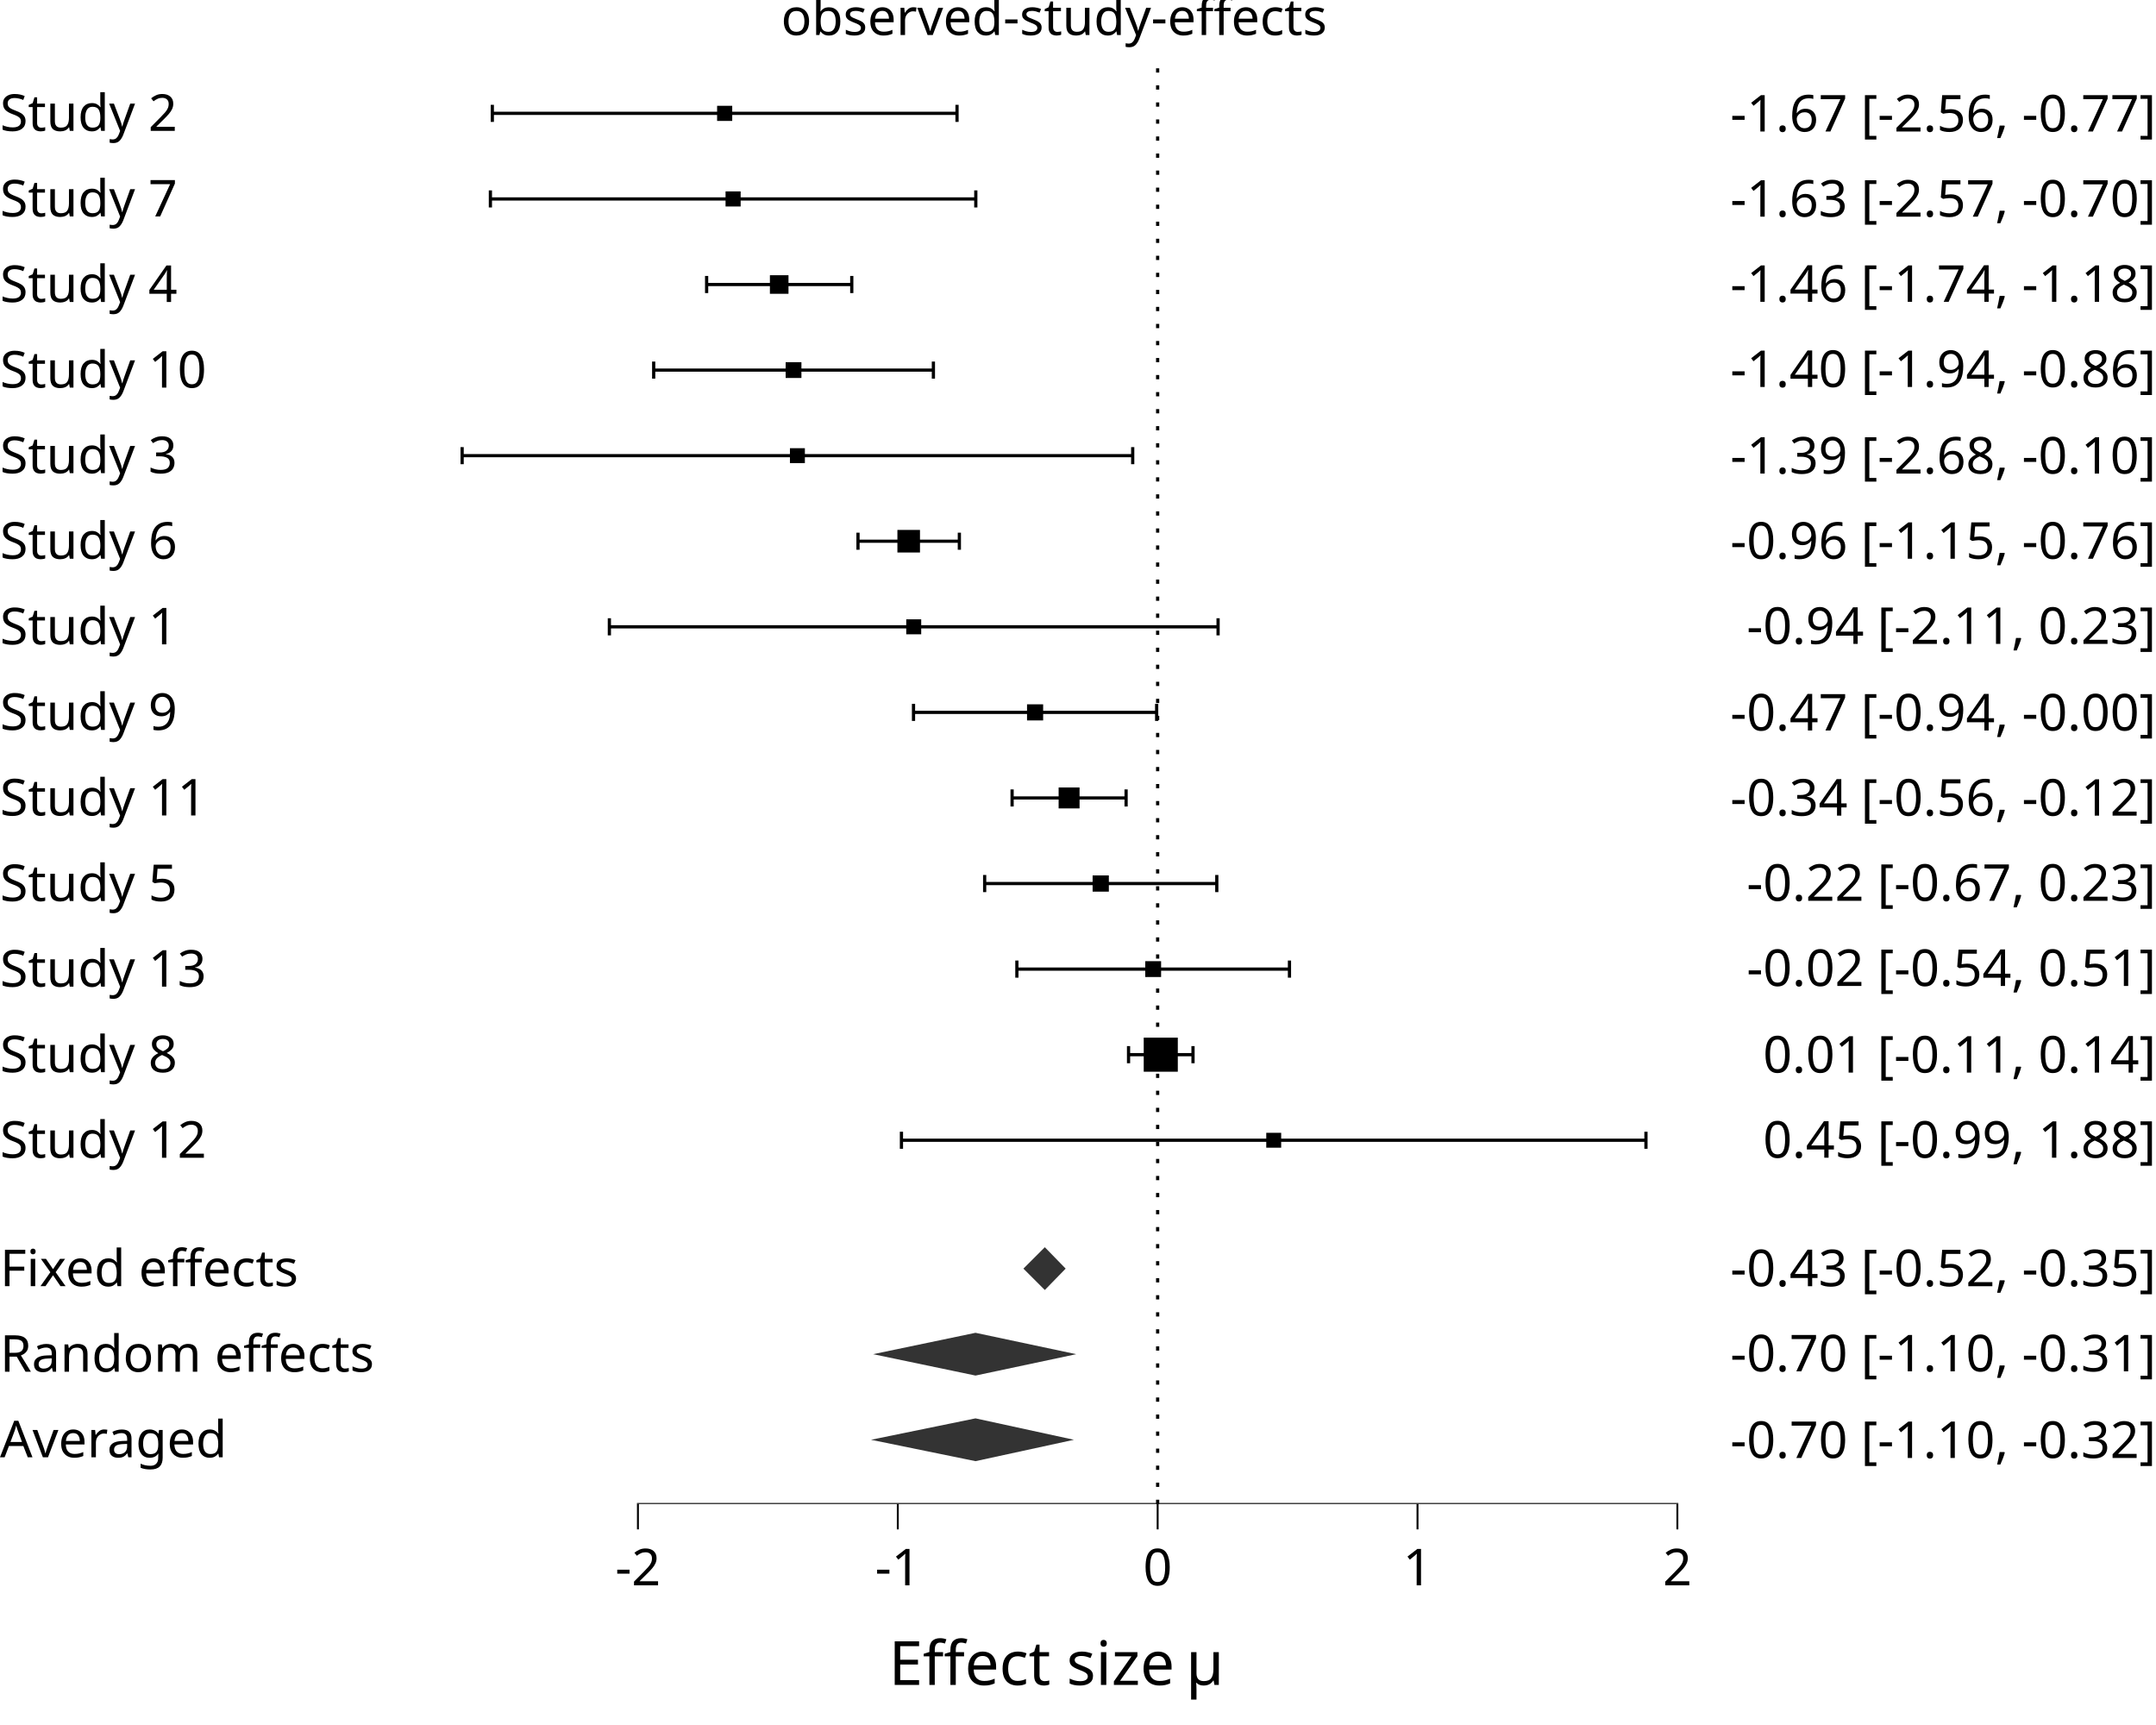
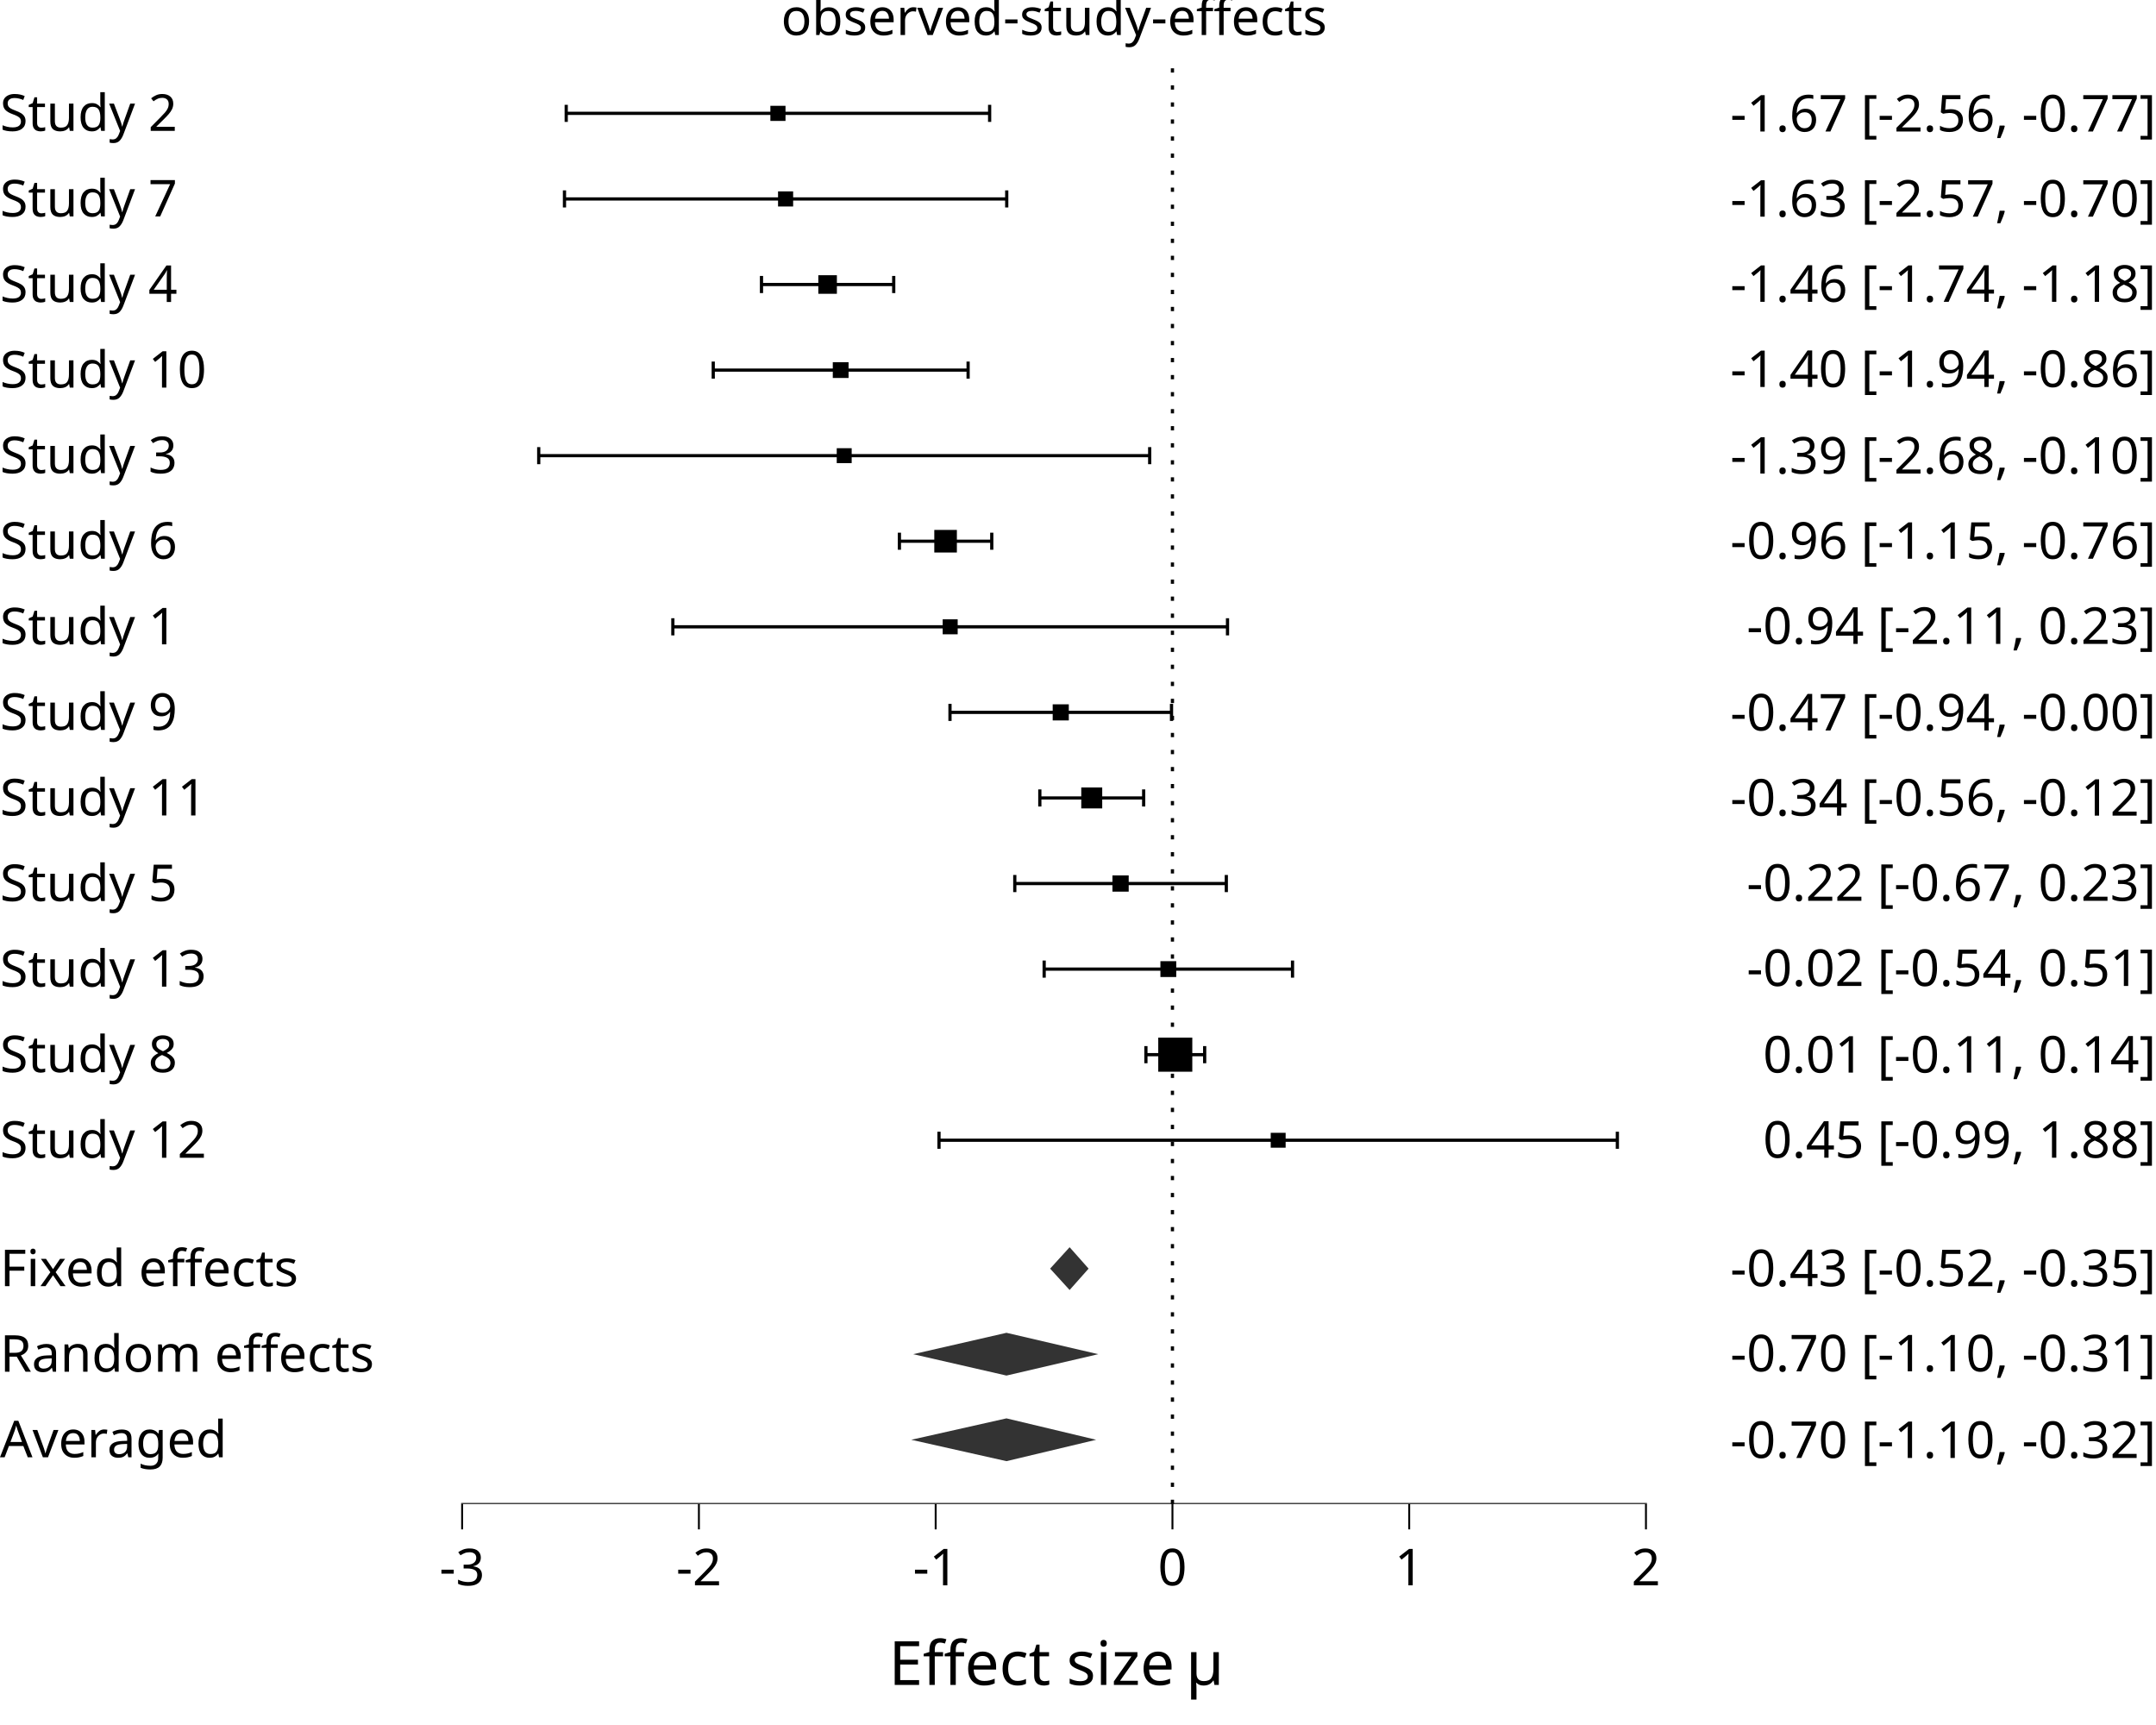
<svg xmlns="http://www.w3.org/2000/svg" class="svglite" data-engine-version="2.0" width="720.00pt" height="576.00pt" viewBox="0 0 720.00 576.00">
  <defs>
    <style type="text/css">
    .svglite line, .svglite polyline, .svglite polygon, .svglite path, .svglite rect, .svglite circle {
      fill: none;
      stroke: #000000;
      stroke-linecap: round;
      stroke-linejoin: round;
      stroke-miterlimit: 10.00;
    }
  </style>
  </defs>
  <rect width="100%" height="100%" style="stroke: none; fill: #FFFFFF;" />
  <defs>
    <clipPath id="cpMC4wMHw3MjAuMDB8MC4wMHw1NzYuMDA=">
      <rect x="0.00" y="0.00" width="720.00" height="576.00" />
    </clipPath>
  </defs>
  <g clip-path="url(#cpMC4wMHw3MjAuMDB8MC4wMHw1NzYuMDA=)">
    <rect x="0" y="0.00" width="720.00" height="576.00" style="stroke-width: 10.67; stroke: none;" />
  </g>
  <defs>
    <clipPath id="cpMTM0LjU2fDU2OS40NHwyMC43MXw1MDIuMTk=">
      <rect x="134.56" y="20.71" width="434.88" height="481.48" />
    </clipPath>
  </defs>
  <g clip-path="url(#cpMTM0LjU2fDU2OS40NHwyMC43MXw1MDIuMTk=)">
    <rect x="134.56" y="20.71" width="434.88" height="481.48" style="stroke-width: 10.67; stroke: none;" />
-     <line x1="386.60" y1="502.19" x2="386.60" y2="20.71" style="stroke-width: 1.07; stroke-dasharray: 1.42,4.27; stroke-linecap: butt;" />
-     <polyline points="406.78,212.16 406.78,206.44 " style="stroke-width: 1.07; stroke-linecap: butt;" />
-     <polyline points="406.78,209.30 203.50,209.30 " style="stroke-width: 1.07; stroke-linecap: butt;" />
-     <polyline points="203.50,212.16 203.50,206.44 " style="stroke-width: 1.07; stroke-linecap: butt;" />
-     <polyline points="319.60,40.71 319.60,35.00 " style="stroke-width: 1.07; stroke-linecap: butt;" />
-     <polyline points="319.60,37.85 164.41,37.85 " style="stroke-width: 1.07; stroke-linecap: butt;" />
-     <polyline points="164.41,40.71 164.41,35.00 " style="stroke-width: 1.07; stroke-linecap: butt;" />
-     <polyline points="378.27,155.01 378.27,149.29 " style="stroke-width: 1.07; stroke-linecap: butt;" />
-     <polyline points="378.27,152.15 154.33,152.15 " style="stroke-width: 1.07; stroke-linecap: butt;" />
-     <polyline points="154.33,155.01 154.33,149.29 " style="stroke-width: 1.07; stroke-linecap: butt;" />
-     <polyline points="284.45,97.86 284.45,92.14 " style="stroke-width: 1.07; stroke-linecap: butt;" />
-     <polyline points="284.45,95.00 235.98,95.00 " style="stroke-width: 1.07; stroke-linecap: butt;" />
-     <polyline points="235.98,97.86 235.98,92.14 " style="stroke-width: 1.07; stroke-linecap: butt;" />
-     <polyline points="406.35,297.88 406.35,292.16 " style="stroke-width: 1.07; stroke-linecap: butt;" />
-     <polyline points="406.35,295.02 328.83,295.02 " style="stroke-width: 1.07; stroke-linecap: butt;" />
-     <polyline points="328.83,297.88 328.83,292.16 " style="stroke-width: 1.07; stroke-linecap: butt;" />
-     <polyline points="320.38,183.58 320.38,177.87 " style="stroke-width: 1.07; stroke-linecap: butt;" />
-     <polyline points="320.38,180.72 286.53,180.72 " style="stroke-width: 1.07; stroke-linecap: butt;" />
-     <polyline points="286.53,183.58 286.53,177.87 " style="stroke-width: 1.07; stroke-linecap: butt;" />
-     <polyline points="325.87,69.28 325.87,63.57 " style="stroke-width: 1.07; stroke-linecap: butt;" />
-     <polyline points="325.87,66.43 163.77,66.43 " style="stroke-width: 1.07; stroke-linecap: butt;" />
-     <polyline points="163.77,69.28 163.77,63.57 " style="stroke-width: 1.07; stroke-linecap: butt;" />
-     <polyline points="398.41,355.03 398.41,349.31 " style="stroke-width: 1.07; stroke-linecap: butt;" />
-     <polyline points="398.41,352.17 376.88,352.17 " style="stroke-width: 1.07; stroke-linecap: butt;" />
-     <polyline points="376.88,355.03 376.88,349.31 " style="stroke-width: 1.07; stroke-linecap: butt;" />
-     <polyline points="386.27,240.73 386.27,235.02 " style="stroke-width: 1.07; stroke-linecap: butt;" />
-     <polyline points="386.27,237.87 305.07,237.87 " style="stroke-width: 1.07; stroke-linecap: butt;" />
-     <polyline points="305.07,240.73 305.07,235.02 " style="stroke-width: 1.07; stroke-linecap: butt;" />
-     <polyline points="311.71,126.43 311.71,120.72 " style="stroke-width: 1.07; stroke-linecap: butt;" />
-     <polyline points="311.71,123.58 218.30,123.58 " style="stroke-width: 1.07; stroke-linecap: butt;" />
-     <polyline points="218.30,126.43 218.30,120.72 " style="stroke-width: 1.07; stroke-linecap: butt;" />
-     <polyline points="376.06,269.30 376.06,263.59 " style="stroke-width: 1.07; stroke-linecap: butt;" />
-     <polyline points="376.06,266.45 337.99,266.45 " style="stroke-width: 1.07; stroke-linecap: butt;" />
-     <polyline points="337.99,269.30 337.99,263.59 " style="stroke-width: 1.07; stroke-linecap: butt;" />
-     <polyline points="549.67,383.60 549.67,377.89 " style="stroke-width: 1.07; stroke-linecap: butt;" />
-     <polyline points="549.67,380.74 301.04,380.74 " style="stroke-width: 1.07; stroke-linecap: butt;" />
-     <polyline points="301.04,383.60 301.04,377.89 " style="stroke-width: 1.07; stroke-linecap: butt;" />
-     <polyline points="430.62,326.45 430.62,320.74 " style="stroke-width: 1.07; stroke-linecap: butt;" />
-     <polyline points="430.62,323.60 339.59,323.60 " style="stroke-width: 1.07; stroke-linecap: butt;" />
-     <polyline points="339.59,326.45 339.59,320.74 " style="stroke-width: 1.07; stroke-linecap: butt;" />
-     <polygon points="302.64,211.80 307.64,211.80 307.64,206.80 302.64,206.80 " style="stroke-width: 0.71; stroke: none; fill: #000000;" />
-     <polygon points="239.48,40.38 244.53,40.38 244.53,35.33 239.48,35.33 " style="stroke-width: 0.71; stroke: none; fill: #000000;" />
-     <polygon points="263.80,154.64 268.79,154.64 268.79,149.66 263.80,149.66 " style="stroke-width: 0.71; stroke: none; fill: #000000;" />
-     <polygon points="257.11,98.10 263.32,98.10 263.32,91.90 257.11,91.90 " style="stroke-width: 0.71; stroke: none; fill: #000000;" />
-     <polygon points="364.88,297.73 370.30,297.73 370.30,292.31 364.88,292.31 " style="stroke-width: 0.71; stroke: none; fill: #000000;" />
-     <polygon points="299.69,184.49 307.23,184.49 307.23,176.95 299.69,176.95 " style="stroke-width: 0.71; stroke: none; fill: #000000;" />
-     <polygon points="242.30,68.95 247.34,68.95 247.34,63.91 242.30,63.91 " style="stroke-width: 0.71; stroke: none; fill: #000000;" />
-     <polygon points="381.95,357.86 393.33,357.86 393.33,346.48 381.95,346.48 " style="stroke-width: 0.71; stroke: none; fill: #000000;" />
-     <polygon points="342.98,240.56 348.36,240.56 348.36,235.18 342.98,235.18 " style="stroke-width: 0.71; stroke: none; fill: #000000;" />
-     <polygon points="262.37,126.21 267.64,126.21 267.64,120.94 262.37,120.94 " style="stroke-width: 0.71; stroke: none; fill: #000000;" />
-     <polygon points="353.53,269.94 360.52,269.94 360.52,262.95 353.53,262.95 " style="stroke-width: 0.71; stroke: none; fill: #000000;" />
-     <polygon points="422.87,383.23 427.85,383.23 427.85,378.26 422.87,378.26 " style="stroke-width: 0.71; stroke: none; fill: #000000;" />
-     <polygon points="382.46,326.24 387.75,326.24 387.75,320.95 382.46,320.95 " style="stroke-width: 0.71; stroke: none; fill: #000000;" />
-     <line x1="212.72" y1="502.19" x2="560.48" y2="502.19" style="stroke-width: 0.64; stroke-linecap: butt;" />
-     <polygon points="290.87,480.76 325.77,473.61 358.64,480.76 325.77,487.90 " style="stroke-width: 1.07; stroke: none; fill: #333333;" />
-     <polygon points="341.77,423.61 348.92,416.46 355.88,423.61 348.92,430.75 " style="stroke-width: 1.07; stroke: none; fill: #333333;" />
-     <polygon points="291.57,452.18 325.77,445.04 359.41,452.18 325.77,459.32 " style="stroke-width: 1.07; stroke: none; fill: #333333;" />
+     <line x1="391.54" y1="502.19" x2="391.54" y2="20.71" style="stroke-width: 1.07; stroke-dasharray: 1.42,4.27; stroke-linecap: butt;" />
+     <polyline points="409.93,212.16 409.93,206.44 " style="stroke-width: 1.07; stroke-linecap: butt;" />
+     <polyline points="409.93,209.30 224.70,209.30 " style="stroke-width: 1.07; stroke-linecap: butt;" />
+     <polyline points="224.70,212.16 224.70,206.44 " style="stroke-width: 1.07; stroke-linecap: butt;" />
+     <polyline points="330.49,40.71 330.49,35.00 " style="stroke-width: 1.07; stroke-linecap: butt;" />
+     <polyline points="330.49,37.85 189.09,37.85 " style="stroke-width: 1.07; stroke-linecap: butt;" />
+     <polyline points="189.09,40.71 189.09,35.00 " style="stroke-width: 1.07; stroke-linecap: butt;" />
+     <polyline points="383.94,155.01 383.94,149.29 " style="stroke-width: 1.07; stroke-linecap: butt;" />
+     <polyline points="383.94,152.15 179.91,152.15 " style="stroke-width: 1.07; stroke-linecap: butt;" />
+     <polyline points="179.91,155.01 179.91,149.29 " style="stroke-width: 1.07; stroke-linecap: butt;" />
+     <polyline points="298.46,97.86 298.46,92.14 " style="stroke-width: 1.07; stroke-linecap: butt;" />
+     <polyline points="298.46,95.00 254.30,95.00 " style="stroke-width: 1.07; stroke-linecap: butt;" />
+     <polyline points="254.30,97.86 254.30,92.14 " style="stroke-width: 1.07; stroke-linecap: butt;" />
+     <polyline points="409.53,297.88 409.53,292.16 " style="stroke-width: 1.07; stroke-linecap: butt;" />
+     <polyline points="409.53,295.02 338.89,295.02 " style="stroke-width: 1.07; stroke-linecap: butt;" />
+     <polyline points="338.89,297.88 338.89,292.16 " style="stroke-width: 1.07; stroke-linecap: butt;" />
+     <polyline points="331.20,183.58 331.20,177.87 " style="stroke-width: 1.07; stroke-linecap: butt;" />
+     <polyline points="331.20,180.72 300.36,180.72 " style="stroke-width: 1.07; stroke-linecap: butt;" />
+     <polyline points="300.36,183.58 300.36,177.87 " style="stroke-width: 1.07; stroke-linecap: butt;" />
+     <polyline points="336.20,69.28 336.20,63.57 " style="stroke-width: 1.07; stroke-linecap: butt;" />
+     <polyline points="336.20,66.43 188.51,66.43 " style="stroke-width: 1.07; stroke-linecap: butt;" />
+     <polyline points="188.51,69.28 188.51,63.57 " style="stroke-width: 1.07; stroke-linecap: butt;" />
+     <polyline points="402.30,355.03 402.30,349.31 " style="stroke-width: 1.07; stroke-linecap: butt;" />
+     <polyline points="402.30,352.17 382.68,352.17 " style="stroke-width: 1.07; stroke-linecap: butt;" />
+     <polyline points="382.68,355.03 382.68,349.31 " style="stroke-width: 1.07; stroke-linecap: butt;" />
+     <polyline points="391.23,240.73 391.23,235.02 " style="stroke-width: 1.07; stroke-linecap: butt;" />
+     <polyline points="391.23,237.87 317.25,237.87 " style="stroke-width: 1.07; stroke-linecap: butt;" />
+     <polyline points="317.25,240.73 317.25,235.02 " style="stroke-width: 1.07; stroke-linecap: butt;" />
+     <polyline points="323.30,126.43 323.30,120.72 " style="stroke-width: 1.07; stroke-linecap: butt;" />
+     <polyline points="323.30,123.58 238.19,123.58 " style="stroke-width: 1.07; stroke-linecap: butt;" />
+     <polyline points="238.19,126.43 238.19,120.72 " style="stroke-width: 1.07; stroke-linecap: butt;" />
+     <polyline points="381.93,269.30 381.93,263.59 " style="stroke-width: 1.07; stroke-linecap: butt;" />
+     <polyline points="381.93,266.45 347.25,266.45 " style="stroke-width: 1.07; stroke-linecap: butt;" />
+     <polyline points="347.25,269.30 347.25,263.59 " style="stroke-width: 1.07; stroke-linecap: butt;" />
+     <polyline points="540.12,383.60 540.12,377.89 " style="stroke-width: 1.07; stroke-linecap: butt;" />
+     <polyline points="540.12,380.74 313.58,380.74 " style="stroke-width: 1.07; stroke-linecap: butt;" />
+     <polyline points="313.58,383.60 313.58,377.89 " style="stroke-width: 1.07; stroke-linecap: butt;" />
+     <polyline points="431.64,326.45 431.64,320.74 " style="stroke-width: 1.07; stroke-linecap: butt;" />
+     <polyline points="431.64,323.60 348.70,323.60 " style="stroke-width: 1.07; stroke-linecap: butt;" />
+     <polyline points="348.70,326.45 348.70,320.74 " style="stroke-width: 1.07; stroke-linecap: butt;" />
+     <polygon points="314.81,211.80 319.82,211.80 319.82,206.80 314.81,206.80 " style="stroke-width: 0.71; stroke: none; fill: #000000;" />
+     <polygon points="257.27,40.38 262.32,40.38 262.32,35.33 257.27,35.33 " style="stroke-width: 0.71; stroke: none; fill: #000000;" />
+     <polygon points="279.43,154.64 284.42,154.64 284.42,149.66 279.43,149.66 " style="stroke-width: 0.71; stroke: none; fill: #000000;" />
+     <polygon points="273.28,98.10 279.48,98.10 279.48,91.90 273.28,91.90 " style="stroke-width: 0.71; stroke: none; fill: #000000;" />
+     <polygon points="371.50,297.73 376.93,297.73 376.93,292.31 371.50,292.31 " style="stroke-width: 0.71; stroke: none; fill: #000000;" />
+     <polygon points="312.01,184.49 319.55,184.49 319.55,176.95 312.01,176.95 " style="stroke-width: 0.71; stroke: none; fill: #000000;" />
+     <polygon points="259.83,68.95 264.87,68.95 264.87,63.91 259.83,63.91 " style="stroke-width: 0.71; stroke: none; fill: #000000;" />
+     <polygon points="386.80,357.86 398.17,357.86 398.17,346.48 386.80,346.48 " style="stroke-width: 0.71; stroke: none; fill: #000000;" />
+     <polygon points="351.55,240.56 356.93,240.56 356.93,235.18 351.55,235.18 " style="stroke-width: 0.71; stroke: none; fill: #000000;" />
+     <polygon points="278.11,126.21 283.38,126.21 283.38,120.94 278.11,120.94 " style="stroke-width: 0.71; stroke: none; fill: #000000;" />
+     <polygon points="361.09,269.94 368.09,269.94 368.09,262.95 361.09,262.95 " style="stroke-width: 0.71; stroke: none; fill: #000000;" />
+     <polygon points="424.36,383.23 429.34,383.23 429.34,378.26 424.36,378.26 " style="stroke-width: 0.71; stroke: none; fill: #000000;" />
+     <polygon points="387.52,326.24 392.81,326.24 392.81,320.95 387.52,320.95 " style="stroke-width: 0.71; stroke: none; fill: #000000;" />
+     <line x1="154.01" y1="502.19" x2="549.99" y2="502.19" style="stroke-width: 0.64; stroke-linecap: butt;" />
+     <polygon points="304.31,480.76 336.11,473.61 366.06,480.76 336.11,487.90 " style="stroke-width: 1.07; stroke: none; fill: #333333;" />
+     <polygon points="350.69,423.61 357.20,416.46 363.54,423.61 357.20,430.75 " style="stroke-width: 1.07; stroke: none; fill: #333333;" />
+     <polygon points="304.95,452.18 336.11,445.04 366.76,452.18 336.11,459.32 " style="stroke-width: 1.07; stroke: none; fill: #333333;" />
    <rect x="134.56" y="20.71" width="434.88" height="481.48" style="stroke-width: 0.00; stroke: none;" />
  </g>
  <g clip-path="url(#cpMC4wMHw3MjAuMDB8MC4wMHw1NzYuMDA=)">
    <text x="0" y="215.15" style="font-size: 17.00px; font-family: sans;" textLength="57.66px" lengthAdjust="spacingAndGlyphs">Study 1</text>
    <text x="0" y="43.70" style="font-size: 17.00px; font-family: sans;" textLength="57.66px" lengthAdjust="spacingAndGlyphs">Study 2</text>
    <text x="0" y="158.00" style="font-size: 17.00px; font-family: sans;" textLength="57.66px" lengthAdjust="spacingAndGlyphs">Study 3</text>
    <text x="0" y="100.85" style="font-size: 17.00px; font-family: sans;" textLength="57.66px" lengthAdjust="spacingAndGlyphs">Study 4</text>
    <text x="0" y="300.87" style="font-size: 17.00px; font-family: sans;" textLength="57.66px" lengthAdjust="spacingAndGlyphs">Study 5</text>
    <text x="0" y="186.57" style="font-size: 17.00px; font-family: sans;" textLength="57.66px" lengthAdjust="spacingAndGlyphs">Study 6</text>
    <text x="0" y="72.28" style="font-size: 17.00px; font-family: sans;" textLength="57.66px" lengthAdjust="spacingAndGlyphs">Study 7</text>
    <text x="0" y="358.02" style="font-size: 17.00px; font-family: sans;" textLength="57.66px" lengthAdjust="spacingAndGlyphs">Study 8</text>
    <text x="0" y="243.72" style="font-size: 17.00px; font-family: sans;" textLength="57.66px" lengthAdjust="spacingAndGlyphs">Study 9</text>
    <text x="0" y="129.43" style="font-size: 17.00px; font-family: sans;" textLength="67.12px" lengthAdjust="spacingAndGlyphs">Study 10</text>
    <text x="0" y="272.30" style="font-size: 17.00px; font-family: sans;" textLength="67.12px" lengthAdjust="spacingAndGlyphs">Study 11</text>
    <text x="0" y="386.59" style="font-size: 17.00px; font-family: sans;" textLength="67.12px" lengthAdjust="spacingAndGlyphs">Study 12</text>
    <text x="0" y="329.45" style="font-size: 17.00px; font-family: sans;" textLength="67.12px" lengthAdjust="spacingAndGlyphs">Study 13</text>
    <text x="0" y="429.46" style="font-size: 17.00px; font-family: sans;" textLength="96.39px" lengthAdjust="spacingAndGlyphs">Fixed effects</text>
    <text x="0" y="458.03" style="font-size: 17.00px; font-family: sans;" textLength="119.09px" lengthAdjust="spacingAndGlyphs">Random effects</text>
    <text x="0" y="486.60" style="font-size: 17.00px; font-family: sans;" textLength="72.79px" lengthAdjust="spacingAndGlyphs">Averaged</text>
    <text x="720.00" y="215.00" text-anchor="end" style="font-size: 17.00px; font-family: sans;" textLength="134.20px" lengthAdjust="spacingAndGlyphs">-0.94 [-2.11, 0.23]</text>
    <text x="720.00" y="43.91" text-anchor="end" style="font-size: 17.00px; font-family: sans;" textLength="139.86px" lengthAdjust="spacingAndGlyphs">-1.67 [-2.56, -0.77]</text>
    <text x="720.00" y="158.13" text-anchor="end" style="font-size: 17.00px; font-family: sans;" textLength="139.86px" lengthAdjust="spacingAndGlyphs">-1.39 [-2.68, -0.10]</text>
    <text x="720.00" y="100.78" text-anchor="end" style="font-size: 17.00px; font-family: sans;" textLength="139.86px" lengthAdjust="spacingAndGlyphs">-1.46 [-1.74, -1.18]</text>
    <text x="720.00" y="300.79" text-anchor="end" style="font-size: 17.00px; font-family: sans;" textLength="134.20px" lengthAdjust="spacingAndGlyphs">-0.22 [-0.67, 0.23]</text>
    <text x="720.00" y="186.57" text-anchor="end" style="font-size: 17.00px; font-family: sans;" textLength="139.86px" lengthAdjust="spacingAndGlyphs">-0.96 [-1.15, -0.76]</text>
    <text x="720.00" y="72.34" text-anchor="end" style="font-size: 17.00px; font-family: sans;" textLength="139.86px" lengthAdjust="spacingAndGlyphs">-1.63 [-2.57, -0.70]</text>
    <text x="720.00" y="358.15" text-anchor="end" style="font-size: 17.00px; font-family: sans;" textLength="128.54px" lengthAdjust="spacingAndGlyphs">0.01 [-0.11, 0.14]</text>
    <text x="720.00" y="243.92" text-anchor="end" style="font-size: 17.00px; font-family: sans;" textLength="139.86px" lengthAdjust="spacingAndGlyphs">-0.47 [-0.94, -0.00]</text>
    <text x="720.00" y="129.22" text-anchor="end" style="font-size: 17.00px; font-family: sans;" textLength="139.86px" lengthAdjust="spacingAndGlyphs">-1.40 [-1.94, -0.86]</text>
    <text x="720.00" y="272.36" text-anchor="end" style="font-size: 17.00px; font-family: sans;" textLength="139.86px" lengthAdjust="spacingAndGlyphs">-0.34 [-0.56, -0.12]</text>
    <text x="720.00" y="386.58" text-anchor="end" style="font-size: 17.00px; font-family: sans;" textLength="128.54px" lengthAdjust="spacingAndGlyphs">0.45 [-0.99, 1.88]</text>
    <text x="720.00" y="329.23" text-anchor="end" style="font-size: 17.00px; font-family: sans;" textLength="134.20px" lengthAdjust="spacingAndGlyphs">-0.02 [-0.54, 0.51]</text>
    <text x="720.00" y="429.48" text-anchor="end" style="font-size: 17.00px; font-family: sans;" textLength="139.86px" lengthAdjust="spacingAndGlyphs">-0.43 [-0.52, -0.35]</text>
    <text x="720.00" y="457.91" text-anchor="end" style="font-size: 17.00px; font-family: sans;" textLength="139.86px" lengthAdjust="spacingAndGlyphs">-0.70 [-1.10, -0.31]</text>
    <text x="720.00" y="486.83" text-anchor="end" style="font-size: 17.00px; font-family: sans;" textLength="139.86px" lengthAdjust="spacingAndGlyphs">-0.70 [-1.10, -0.32]</text>
    <polyline points="134.56,502.19 569.44,502.19 " style="stroke-width: 0.00; stroke: none; stroke-linecap: butt;" />
-     <polyline points="213.04,510.69 213.04,502.19 " style="stroke-width: 0.64; stroke-linecap: butt;" />
-     <polyline points="299.82,510.69 299.82,502.19 " style="stroke-width: 0.64; stroke-linecap: butt;" />
-     <polyline points="386.60,510.69 386.60,502.19 " style="stroke-width: 0.64; stroke-linecap: butt;" />
-     <polyline points="473.38,510.69 473.38,502.19 " style="stroke-width: 0.64; stroke-linecap: butt;" />
-     <polyline points="560.16,510.69 560.16,502.19 " style="stroke-width: 0.64; stroke-linecap: butt;" />
-     <text x="213.04" y="529.36" text-anchor="middle" style="font-size: 17.00px; font-family: sans;" textLength="15.12px" lengthAdjust="spacingAndGlyphs">-2</text>
-     <text x="299.82" y="529.36" text-anchor="middle" style="font-size: 17.00px; font-family: sans;" textLength="15.12px" lengthAdjust="spacingAndGlyphs">-1</text>
-     <text x="386.60" y="529.36" text-anchor="middle" style="font-size: 17.00px; font-family: sans;" textLength="9.46px" lengthAdjust="spacingAndGlyphs">0</text>
-     <text x="473.38" y="529.36" text-anchor="middle" style="font-size: 17.00px; font-family: sans;" textLength="9.46px" lengthAdjust="spacingAndGlyphs">1</text>
-     <text x="560.16" y="529.36" text-anchor="middle" style="font-size: 17.00px; font-family: sans;" textLength="9.46px" lengthAdjust="spacingAndGlyphs">2</text>
+     <polyline points="154.33,510.69 154.33,502.19 " style="stroke-width: 0.64; stroke-linecap: butt;" />
+     <polyline points="233.40,510.69 233.40,502.19 " style="stroke-width: 0.64; stroke-linecap: butt;" />
+     <polyline points="312.47,510.69 312.47,502.19 " style="stroke-width: 0.64; stroke-linecap: butt;" />
+     <polyline points="391.54,510.69 391.54,502.19 " style="stroke-width: 0.64; stroke-linecap: butt;" />
+     <polyline points="470.61,510.69 470.61,502.19 " style="stroke-width: 0.64; stroke-linecap: butt;" />
+     <polyline points="549.67,510.69 549.67,502.19 " style="stroke-width: 0.64; stroke-linecap: butt;" />
+     <text x="154.33" y="529.36" text-anchor="middle" style="font-size: 17.00px; font-family: sans;" textLength="15.12px" lengthAdjust="spacingAndGlyphs">-3</text>
+     <text x="233.40" y="529.36" text-anchor="middle" style="font-size: 17.00px; font-family: sans;" textLength="15.12px" lengthAdjust="spacingAndGlyphs">-2</text>
+     <text x="312.47" y="529.36" text-anchor="middle" style="font-size: 17.00px; font-family: sans;" textLength="15.12px" lengthAdjust="spacingAndGlyphs">-1</text>
+     <text x="391.54" y="529.36" text-anchor="middle" style="font-size: 17.00px; font-family: sans;" textLength="9.46px" lengthAdjust="spacingAndGlyphs">0</text>
+     <text x="470.61" y="529.36" text-anchor="middle" style="font-size: 17.00px; font-family: sans;" textLength="9.46px" lengthAdjust="spacingAndGlyphs">1</text>
+     <text x="549.67" y="529.36" text-anchor="middle" style="font-size: 17.00px; font-family: sans;" textLength="9.46px" lengthAdjust="spacingAndGlyphs">2</text>
    <text x="296.81" y="562.62" style="font-size: 20.40px; font-family: sans;" textLength="94.13px" lengthAdjust="spacingAndGlyphs">Effect size</text>
    <text x="390.94" y="562.62" style="font-size: 20.40px; font-family: sans;" textLength="5.10px" lengthAdjust="spacingAndGlyphs"> </text>
    <text x="396.04" y="562.62" style="font-size: 20.40px; font-family: sans;" textLength="11.15px" lengthAdjust="spacingAndGlyphs">μ</text>
    <text x="352.00" y="11.70" text-anchor="middle" style="font-size: 17.00px; font-family: sans;" textLength="172.01px" lengthAdjust="spacingAndGlyphs">observed-study-effects</text>
  </g>
</svg>
